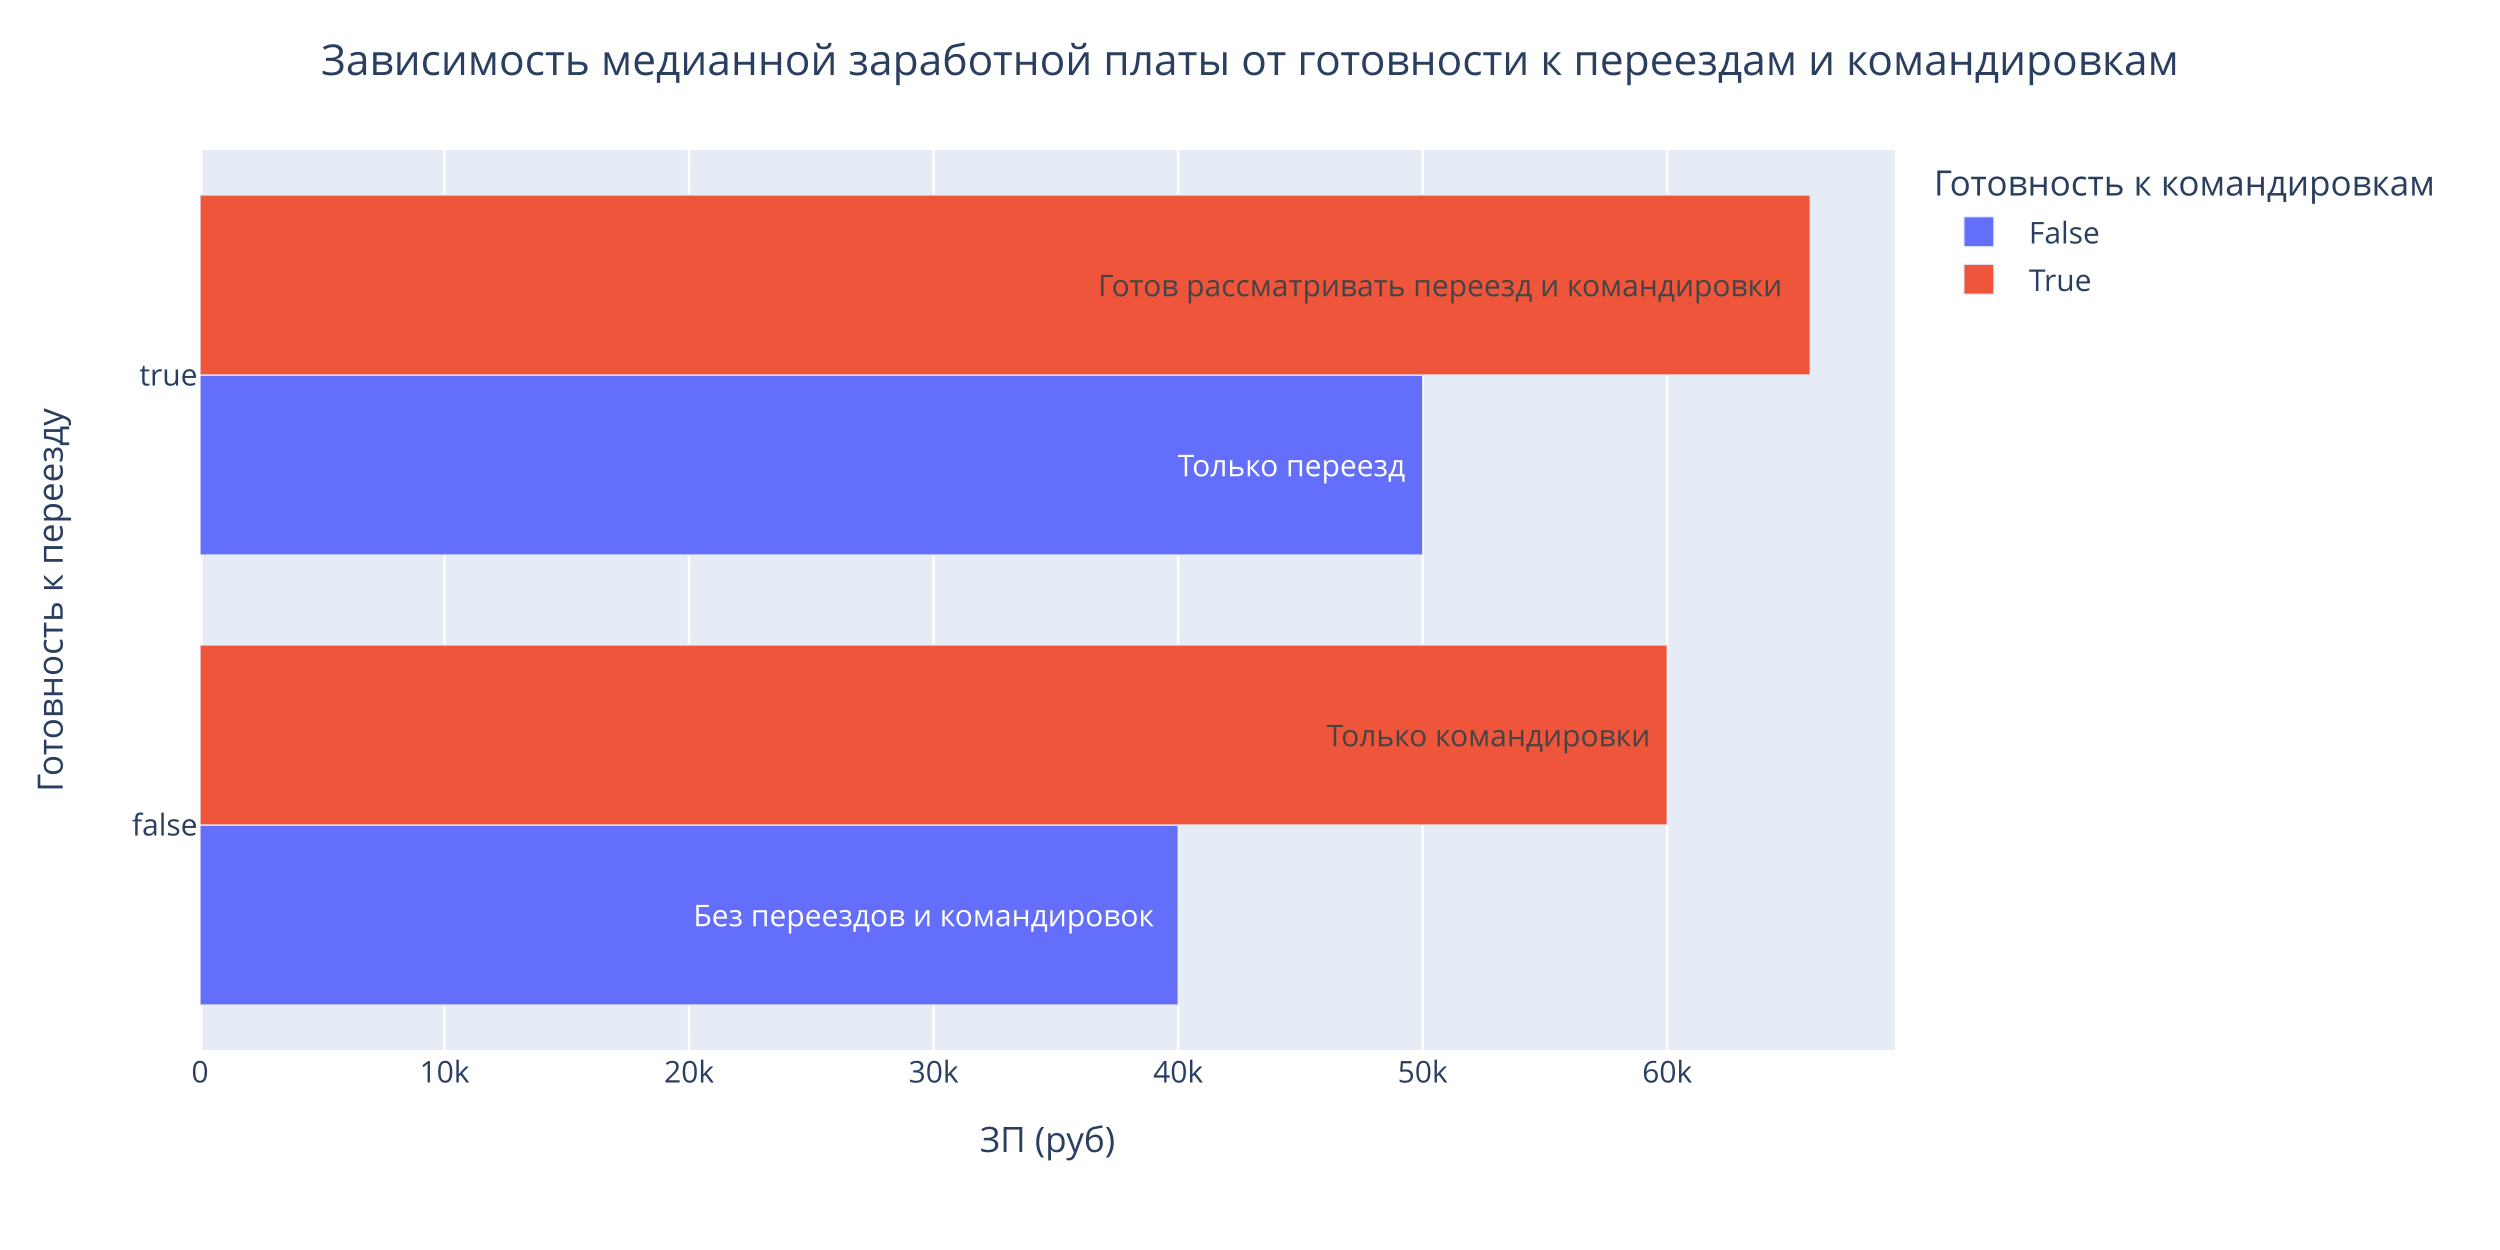
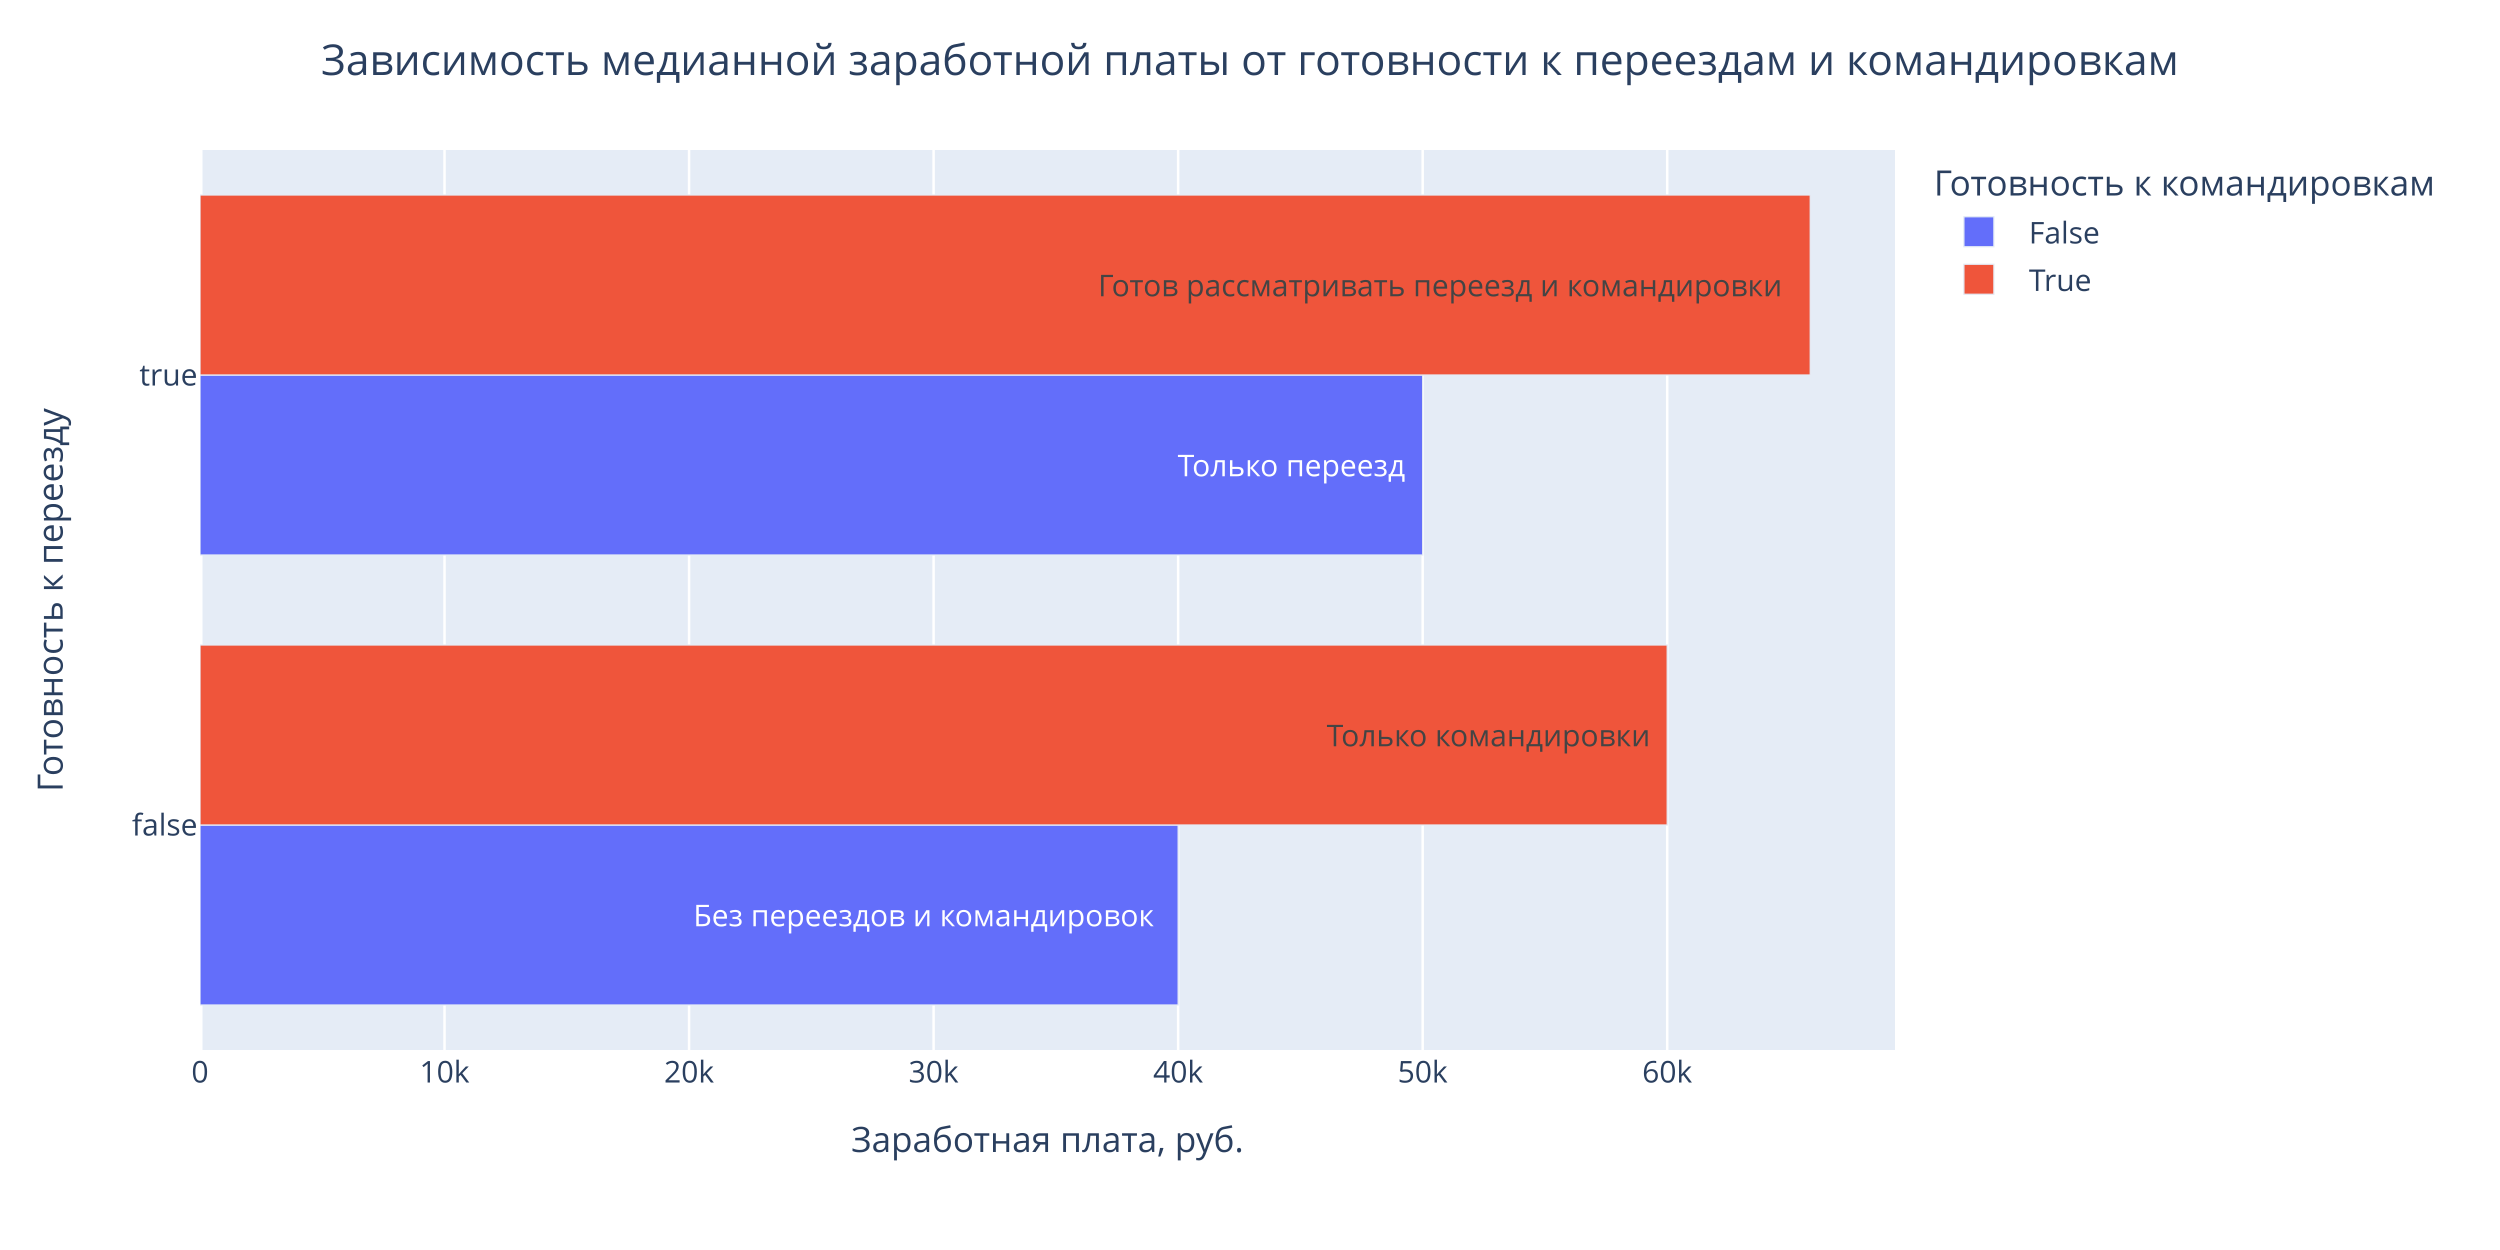
<svg xmlns="http://www.w3.org/2000/svg" class="main-svg" width="1000" height="500" style="" viewBox="0 0 1000 500">
  <rect x="0" y="0" width="1000" height="500" style="fill: rgb(255, 255, 255); fill-opacity: 1;" />
-   <defs id="defs-94ee48">
+   <defs id="defs-9335da">
    <g class="clips">
-       <clipPath id="clip94ee48xyplot" class="plotclip">
+       <clipPath id="clip9335daxyplot" class="plotclip">
        <rect width="678" height="360" />
      </clipPath>
-       <clipPath class="axesclip" id="clip94ee48x">
+       <clipPath class="axesclip" id="clip9335dax">
        <rect x="80" y="0" width="678" height="500" />
      </clipPath>
-       <clipPath class="axesclip" id="clip94ee48y">
+       <clipPath class="axesclip" id="clip9335day">
        <rect x="0" y="60" width="1000" height="360" />
      </clipPath>
-       <clipPath class="axesclip" id="clip94ee48xy">
+       <clipPath class="axesclip" id="clip9335daxy">
        <rect x="80" y="60" width="678" height="360" />
      </clipPath>
    </g>
    <g class="gradients" />
    <g class="patterns" />
  </defs>
  <g class="bglayer">
    <rect class="bg" x="80" y="60" width="678" height="360" style="fill: rgb(229, 236, 246); fill-opacity: 1; stroke-width: 0;" />
  </g>
  <g class="layer-below">
    <g class="imagelayer" />
    <g class="shapelayer" />
  </g>
  <g class="cartesianlayer">
    <g class="subplot xy">
      <g class="layer-subplot">
        <g class="shapelayer" />
        <g class="imagelayer" />
      </g>
      <g class="minor-gridlayer">
        <g class="x" />
        <g class="y" />
      </g>
      <g class="gridlayer">
        <g class="x">
          <path class="xgrid crisp" transform="translate(177.81,0)" d="M0,60v360" style="stroke: rgb(255, 255, 255); stroke-opacity: 1; stroke-width: 1px;" />
          <path class="xgrid crisp" transform="translate(275.63,0)" d="M0,60v360" style="stroke: rgb(255, 255, 255); stroke-opacity: 1; stroke-width: 1px;" />
          <path class="xgrid crisp" transform="translate(373.44,0)" d="M0,60v360" style="stroke: rgb(255, 255, 255); stroke-opacity: 1; stroke-width: 1px;" />
          <path class="xgrid crisp" transform="translate(471.26,0)" d="M0,60v360" style="stroke: rgb(255, 255, 255); stroke-opacity: 1; stroke-width: 1px;" />
          <path class="xgrid crisp" transform="translate(569.07,0)" d="M0,60v360" style="stroke: rgb(255, 255, 255); stroke-opacity: 1; stroke-width: 1px;" />
          <path class="xgrid crisp" transform="translate(666.88,0)" d="M0,60v360" style="stroke: rgb(255, 255, 255); stroke-opacity: 1; stroke-width: 1px;" />
        </g>
        <g class="y" />
      </g>
      <g class="zerolinelayer">
        <path class="xzl zl crisp" transform="translate(80,0)" d="M0,60v360" style="stroke: rgb(255, 255, 255); stroke-opacity: 1; stroke-width: 2px;" />
      </g>
      <path class="xlines-below" />
      <path class="ylines-below" />
      <g class="overlines-below" />
      <g class="xaxislayer-below" />
      <g class="yaxislayer-below" />
      <g class="overaxes-below" />
-       <g class="plot" transform="translate(80,60)" clip-path="url(#clip94ee48xyplot)">
+       <g class="plot" transform="translate(80,60)" clip-path="url(#clip9335daxyplot)">
        <g class="barlayer mlayer">
          <g class="trace bars" style="opacity: 1;">
            <g class="points">
              <g class="point">
                <path d="M0,342V270H391.26V342Z" style="vector-effect: non-scaling-stroke; opacity: 1; stroke-width: 0.5px; fill: rgb(99, 110, 250); fill-opacity: 1; stroke: rgb(229, 236, 246); stroke-opacity: 1;" />
                <text class="bartext bartext-inside" text-anchor="middle" data-notex="1" x="0" y="0" style="font-family: 'Open Sans', verdana, arial, sans-serif; font-size: 12px; fill: rgb(255, 255, 255); fill-opacity: 1; white-space: pre;" transform="translate(289.4787,310.5)">Без переездов и командировок</text>
              </g>
              <g class="point">
                <path d="M0,162V90H489.07V162Z" style="vector-effect: non-scaling-stroke; opacity: 1; stroke-width: 0.5px; fill: rgb(99, 110, 250); fill-opacity: 1; stroke: rgb(229, 236, 246); stroke-opacity: 1;" />
                <text class="bartext bartext-inside" text-anchor="middle" data-notex="1" x="0" y="0" style="font-family: 'Open Sans', verdana, arial, sans-serif; font-size: 12px; fill: rgb(255, 255, 255); fill-opacity: 1; white-space: pre;" transform="translate(436.57,130.5)">Только переезд</text>
              </g>
            </g>
          </g>
          <g class="trace bars" style="opacity: 1;">
            <g class="points">
              <g class="point">
                <path d="M0,270V198H586.88V270Z" style="vector-effect: non-scaling-stroke; opacity: 1; stroke-width: 0.5px; fill: rgb(239, 85, 59); fill-opacity: 1; stroke: rgb(229, 236, 246); stroke-opacity: 1;" />
                <text class="bartext bartext-inside" text-anchor="middle" data-notex="1" x="0" y="0" style="font-family: 'Open Sans', verdana, arial, sans-serif; font-size: 12px; fill: rgb(68, 68, 68); fill-opacity: 1; white-space: pre;" transform="translate(515.38,238.5)">Только командировки</text>
              </g>
              <g class="point">
                <path d="M0,90V18H644.1V90Z" style="vector-effect: non-scaling-stroke; opacity: 1; stroke-width: 0.5px; fill: rgb(239, 85, 59); fill-opacity: 1; stroke: rgb(229, 236, 246); stroke-opacity: 1;" />
                <text class="bartext bartext-inside" text-anchor="middle" data-notex="1" x="0" y="0" style="font-family: 'Open Sans', verdana, arial, sans-serif; font-size: 12px; fill: rgb(68, 68, 68); fill-opacity: 1; white-space: pre;" transform="translate(496.0531,58.5)">Готов рассматривать переезд и командировки</text>
              </g>
            </g>
          </g>
        </g>
      </g>
      <g class="overplot" />
-       <path class="xlines-above crisp" d="M0,0" style="fill: none;" />
-       <path class="ylines-above crisp" d="M0,0" style="fill: none;" />
+       <path class="xlines-above crisp" style="fill: none;" d="M0,0" />
+       <path class="ylines-above crisp" style="fill: none;" d="M0,0" />
      <g class="overlines-above" />
      <g class="xaxislayer-above">
        <g class="xtick">
          <text text-anchor="middle" x="0" y="433" transform="translate(80,0)" style="font-family: 'Open Sans', verdana, arial, sans-serif; font-size: 12px; fill: rgb(42, 63, 95); fill-opacity: 1; white-space: pre; opacity: 1;">0</text>
        </g>
        <g class="xtick">
          <text text-anchor="middle" x="0" y="433" style="font-family: 'Open Sans', verdana, arial, sans-serif; font-size: 12px; fill: rgb(42, 63, 95); fill-opacity: 1; white-space: pre; opacity: 1;" transform="translate(177.81,0)">10k</text>
        </g>
        <g class="xtick">
          <text text-anchor="middle" x="0" y="433" style="font-family: 'Open Sans', verdana, arial, sans-serif; font-size: 12px; fill: rgb(42, 63, 95); fill-opacity: 1; white-space: pre; opacity: 1;" transform="translate(275.63,0)">20k</text>
        </g>
        <g class="xtick">
          <text text-anchor="middle" x="0" y="433" style="font-family: 'Open Sans', verdana, arial, sans-serif; font-size: 12px; fill: rgb(42, 63, 95); fill-opacity: 1; white-space: pre; opacity: 1;" transform="translate(373.44,0)">30k</text>
        </g>
        <g class="xtick">
          <text text-anchor="middle" x="0" y="433" style="font-family: 'Open Sans', verdana, arial, sans-serif; font-size: 12px; fill: rgb(42, 63, 95); fill-opacity: 1; white-space: pre; opacity: 1;" transform="translate(471.26,0)">40k</text>
        </g>
        <g class="xtick">
          <text text-anchor="middle" x="0" y="433" style="font-family: 'Open Sans', verdana, arial, sans-serif; font-size: 12px; fill: rgb(42, 63, 95); fill-opacity: 1; white-space: pre; opacity: 1;" transform="translate(569.07,0)">50k</text>
        </g>
        <g class="xtick">
          <text text-anchor="middle" x="0" y="433" style="font-family: 'Open Sans', verdana, arial, sans-serif; font-size: 12px; fill: rgb(42, 63, 95); fill-opacity: 1; white-space: pre; opacity: 1;" transform="translate(666.88,0)">60k</text>
        </g>
      </g>
      <g class="yaxislayer-above">
        <g class="ytick">
          <text text-anchor="end" x="79" y="4.2" transform="translate(0,330)" style="font-family: 'Open Sans', verdana, arial, sans-serif; font-size: 12px; fill: rgb(42, 63, 95); fill-opacity: 1; white-space: pre; opacity: 1;">false</text>
        </g>
        <g class="ytick">
          <text text-anchor="end" x="79" y="4.2" transform="translate(0,150)" style="font-family: 'Open Sans', verdana, arial, sans-serif; font-size: 12px; fill: rgb(42, 63, 95); fill-opacity: 1; white-space: pre; opacity: 1;">true</text>
        </g>
      </g>
      <g class="overaxes-above" />
    </g>
  </g>
  <g class="polarlayer" />
  <g class="smithlayer" />
  <g class="ternarylayer" />
  <g class="geolayer" />
  <g class="funnelarealayer" />
  <g class="pielayer" />
  <g class="iciclelayer" />
  <g class="treemaplayer" />
  <g class="sunburstlayer" />
  <g class="glimages" />
-   <defs id="topdefs-94ee48">
+   <defs id="topdefs-9335da">
    <g class="clips" />
-     <clipPath id="legend94ee48">
+     <clipPath id="legend9335da">
      <rect width="216" height="67" x="0" y="0" />
    </clipPath>
  </defs>
  <g class="layer-above">
    <g class="imagelayer" />
    <g class="shapelayer" />
  </g>
  <g class="infolayer">
    <g class="legend" pointer-events="all" transform="translate(771.56,60)">
-       <rect class="bg" shape-rendering="crispEdges" width="216" height="67" x="0" y="0" style="stroke: rgb(68, 68, 68); stroke-opacity: 1; fill: rgb(255, 255, 255); fill-opacity: 1; stroke-width: 0px;" />
-       <g class="scrollbox" transform="" clip-path="url(#legend94ee48)">
+       <rect class="bg" shape-rendering="crispEdges" style="stroke: rgb(68, 68, 68); stroke-opacity: 1; fill: rgb(255, 255, 255); fill-opacity: 1; stroke-width: 0px;" width="216" height="67" x="0" y="0" />
+       <g class="scrollbox" transform="" clip-path="url(#legend9335da)">
        <text class="legendtitletext" text-anchor="start" x="2" y="18.2" style="font-family: 'Open Sans', verdana, arial, sans-serif; font-size: 14px; fill: rgb(42, 63, 95); fill-opacity: 1; white-space: pre;">Готовность к командировкам</text>
        <g class="groups" transform="">
          <g class="traces" transform="translate(0,32.7)" style="opacity: 1;">
            <text class="legendtext" text-anchor="start" x="40" y="4.68" style="font-family: 'Open Sans', verdana, arial, sans-serif; font-size: 12px; fill: rgb(42, 63, 95); fill-opacity: 1; white-space: pre;">False</text>
            <g class="layers" style="opacity: 1;">
              <g class="legendfill" />
              <g class="legendlines" />
              <g class="legendsymbols">
                <g class="legendpoints">
                  <path class="legendundefined" d="M6,6H-6V-6H6Z" transform="translate(20,0)" style="stroke-width: 0.5px; fill: rgb(99, 110, 250); fill-opacity: 1; stroke: rgb(229, 236, 246); stroke-opacity: 1;" />
                </g>
              </g>
            </g>
            <rect class="legendtoggle" x="0" y="-9.5" width="70.219" height="19" style="fill: rgb(0, 0, 0); fill-opacity: 0;" />
          </g>
        </g>
        <g class="groups" transform="">
          <g class="traces" transform="translate(0,51.7)" style="opacity: 1;">
            <text class="legendtext" text-anchor="start" x="40" y="4.68" style="font-family: 'Open Sans', verdana, arial, sans-serif; font-size: 12px; fill: rgb(42, 63, 95); fill-opacity: 1; white-space: pre;">True</text>
            <g class="layers" style="opacity: 1;">
              <g class="legendfill" />
              <g class="legendlines" />
              <g class="legendsymbols">
                <g class="legendpoints">
                  <path class="legendundefined" d="M6,6H-6V-6H6Z" transform="translate(20,0)" style="stroke-width: 0.5px; fill: rgb(239, 85, 59); fill-opacity: 1; stroke: rgb(229, 236, 246); stroke-opacity: 1;" />
                </g>
              </g>
            </g>
            <rect class="legendtoggle" x="0" y="-9.5" width="70.219" height="19" style="fill: rgb(0, 0, 0); fill-opacity: 0;" />
          </g>
        </g>
      </g>
-       <rect class="scrollbar" rx="20" ry="3" width="0" height="0" x="0" y="0" style="fill: rgb(128, 139, 164); fill-opacity: 1;" />
+       <rect class="scrollbar" rx="20" ry="3" width="0" height="0" style="fill: rgb(128, 139, 164); fill-opacity: 1;" x="0" y="0" />
    </g>
    <g class="g-gtitle">
      <text class="gtitle" x="500" y="30" text-anchor="middle" dy="0em" style="font-family: 'Open Sans', verdana, arial, sans-serif; font-size: 17px; fill: rgb(42, 63, 95); opacity: 1; font-weight: normal; white-space: pre;">Зависимость медианной заработной платы от готовности к переездам и командировкам</text>
    </g>
    <g class="g-xtitle">
-       <text class="xtitle" x="419" y="460.8" text-anchor="middle" style="font-family: 'Open Sans', verdana, arial, sans-serif; font-size: 14px; fill: rgb(42, 63, 95); opacity: 1; font-weight: normal; white-space: pre;">ЗП (руб)</text>
+       <text class="xtitle" x="419" y="460.8" text-anchor="middle" style="font-family: 'Open Sans', verdana, arial, sans-serif; font-size: 14px; fill: rgb(42, 63, 95); opacity: 1; font-weight: normal; white-space: pre;">Заработная плата, руб.</text>
    </g>
    <g class="g-ytitle">
      <text class="ytitle" transform="rotate(-90,25.075,240)" x="25.075" y="240" text-anchor="middle" style="font-family: 'Open Sans', verdana, arial, sans-serif; font-size: 14px; fill: rgb(42, 63, 95); opacity: 1; font-weight: normal; white-space: pre;">Готовность к переезду</text>
    </g>
  </g>
</svg>
